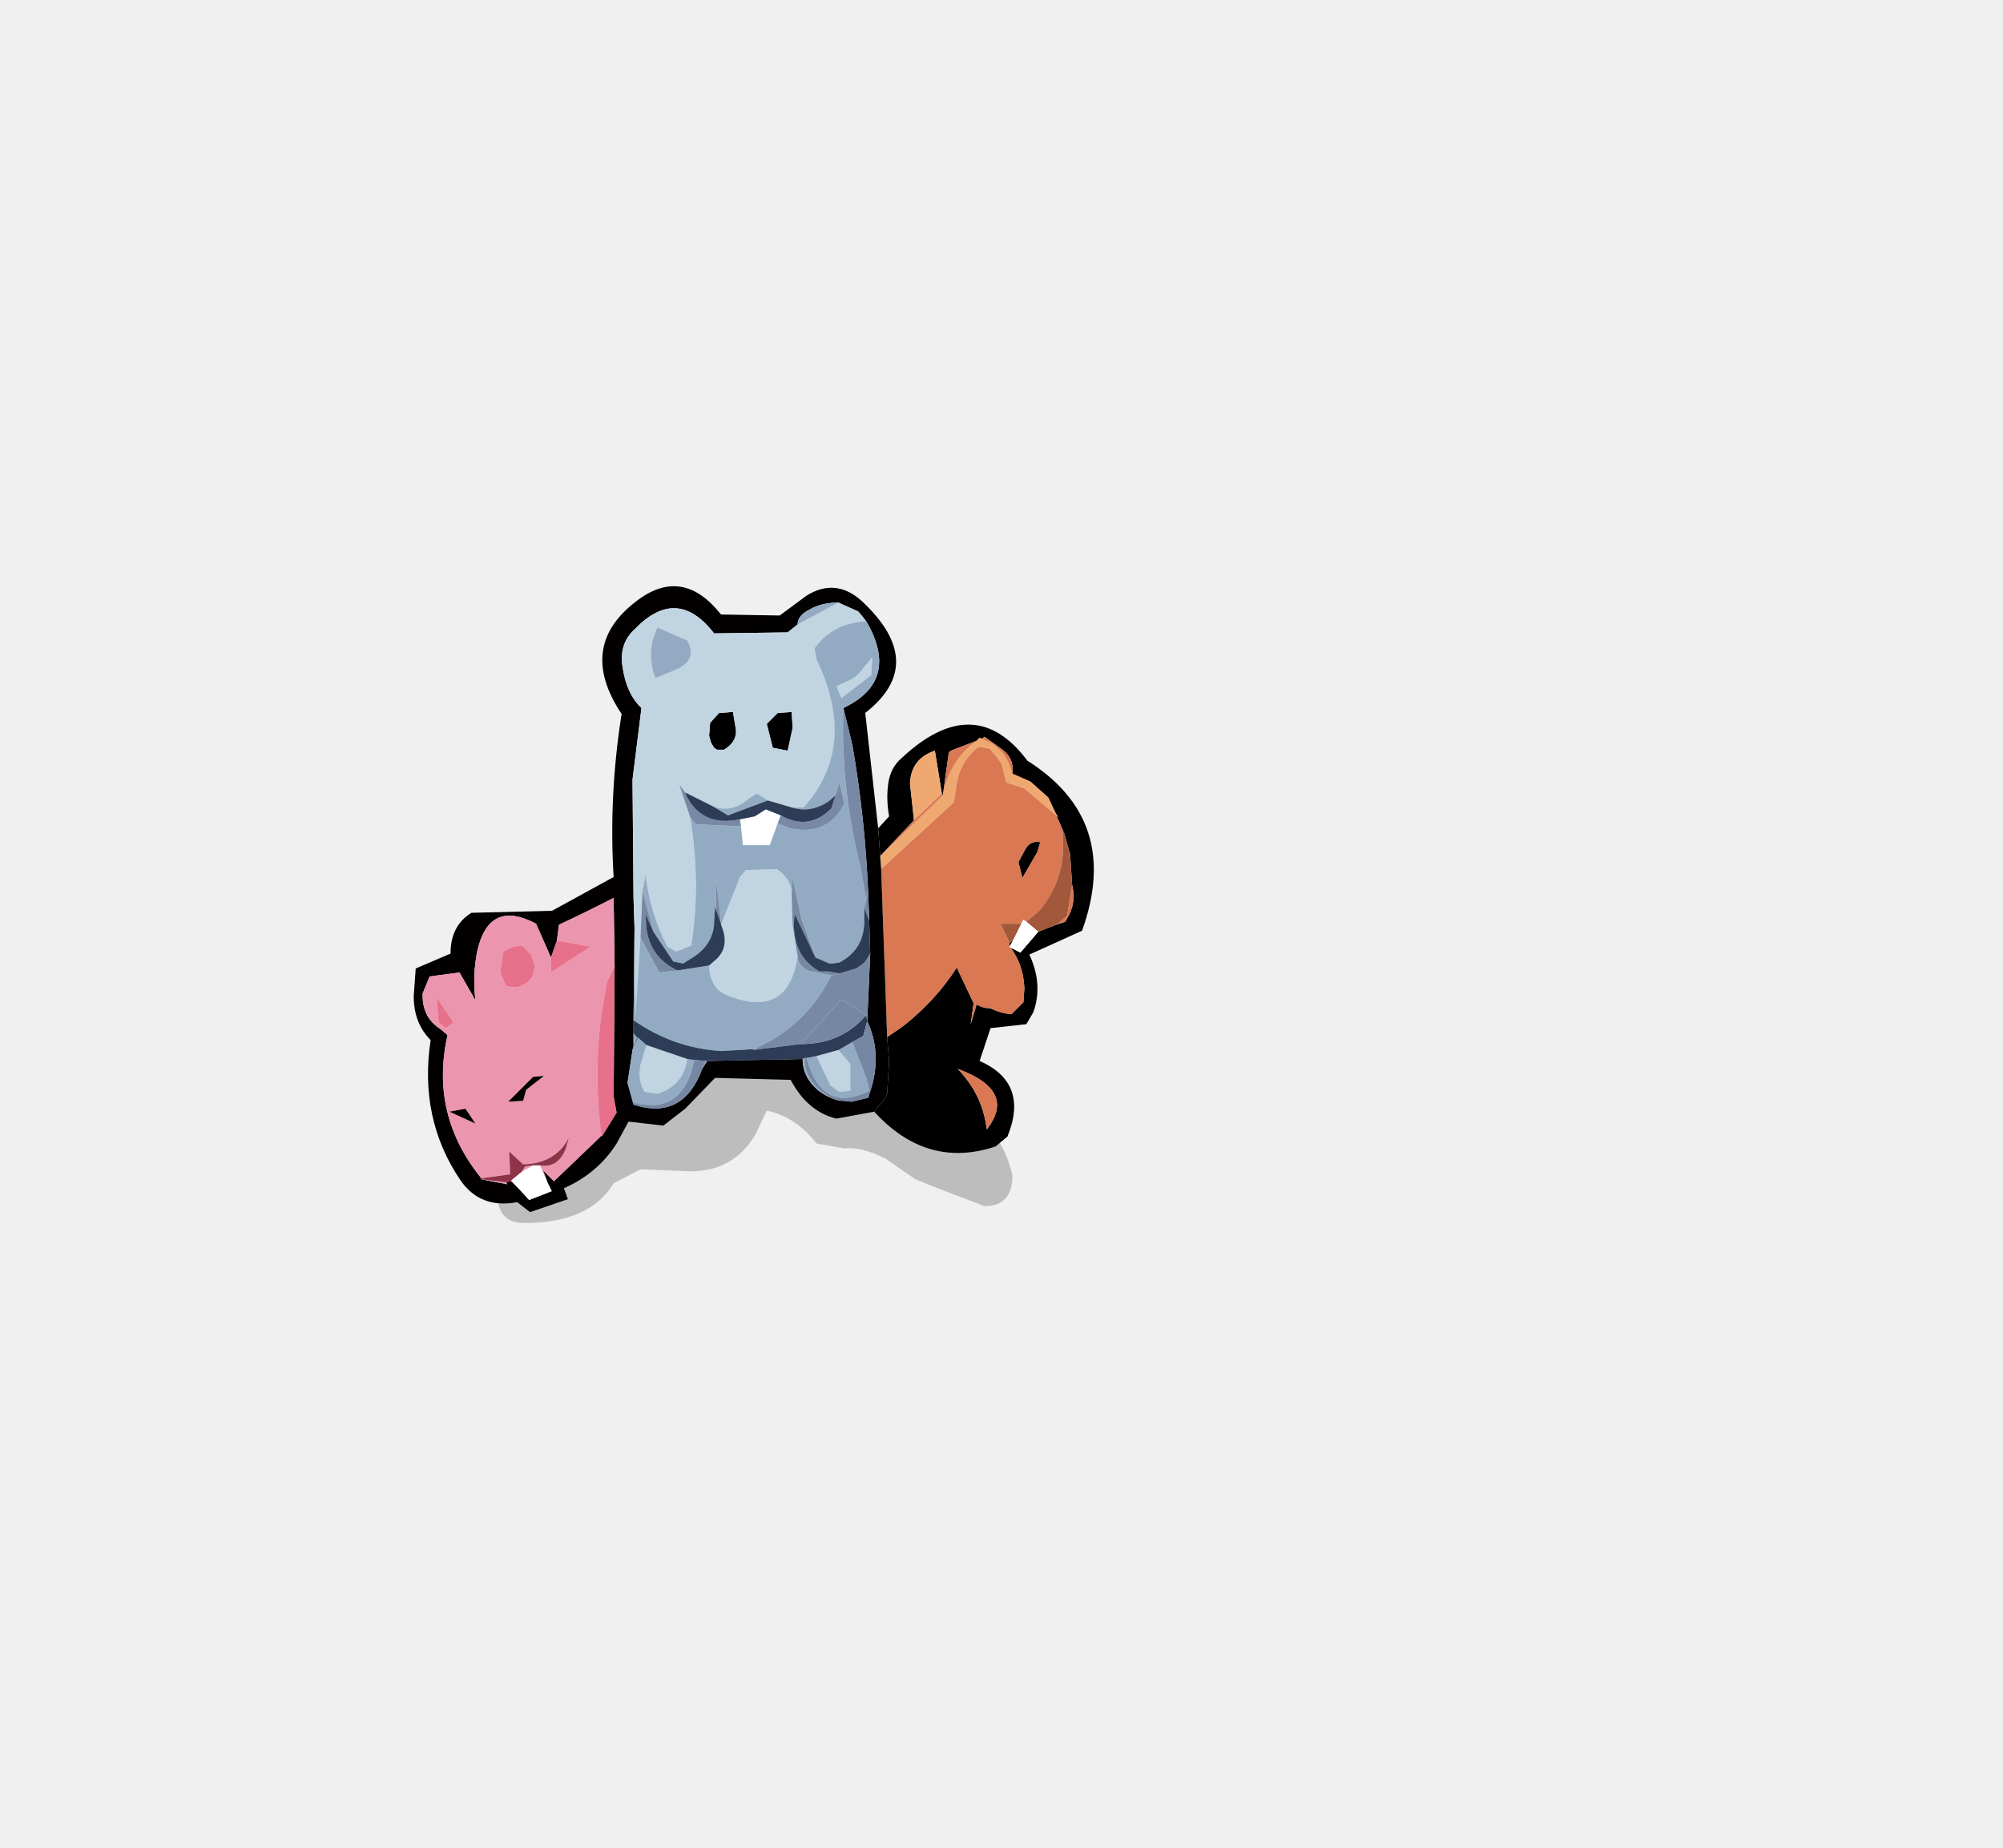
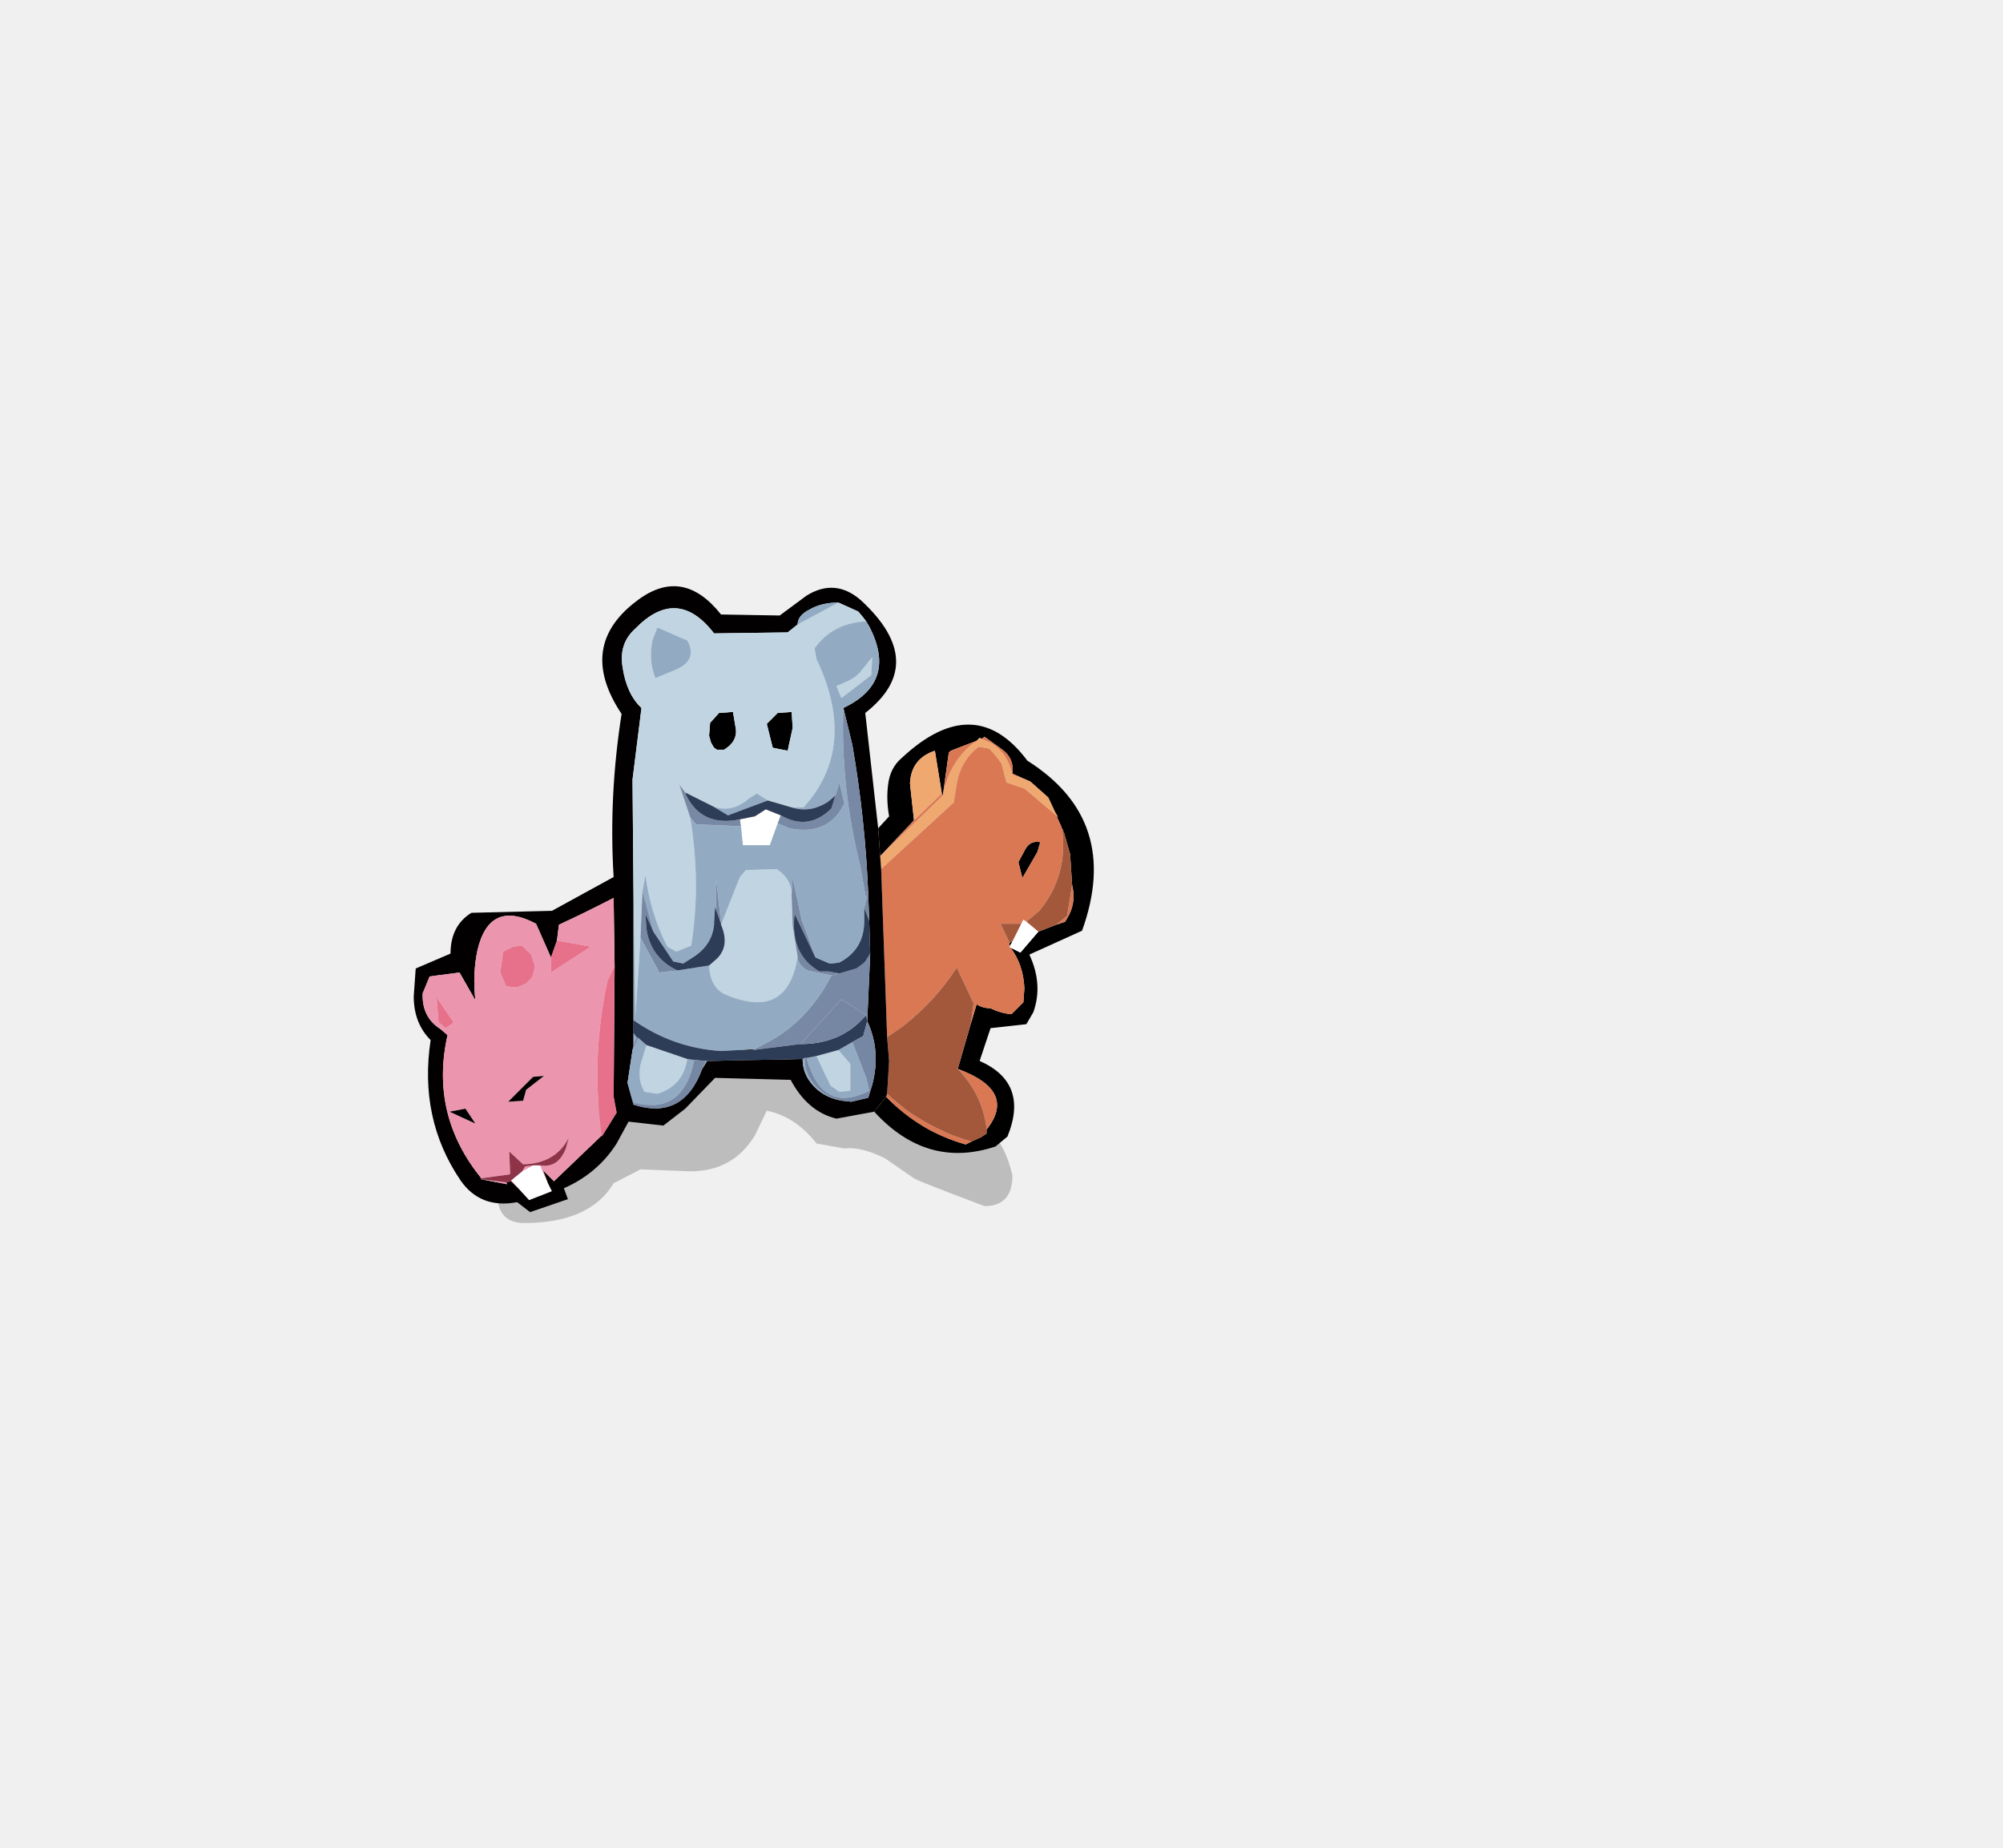
<svg xmlns="http://www.w3.org/2000/svg" xmlns:xlink="http://www.w3.org/1999/xlink" height="92.9" width="100.7">
  <use height="32" transform="translate(20.8 29.5)" width="34.2" xlink:href="#a" />
  <defs>
    <g id="a" fill-rule="evenodd">
      <path d="M10.85 10.9Q7.4 9.6 7.3 9.5l-1.45-1Q4.65 7.9 3.8 8l-1.4-.25Q1.35 6.4-.1 6.1l-.6 1.25q-1.1 1.8-3.25 1.8l-2.5-.1-1.35.7q-1.2 2-4.5 2-1.25 0-1.35-1.3 0-1.3 1.4-1.3Q-10.8 9.1-10.1 8q.8-2 2.3-2.4l.55-.1h.3q1.05 0 1.35.6l1.8-1.2 1.45-.85q.2-.8 1.45-.8.9 0 2.4.5 1.65.5 1.8 1.1Q3.7 6.5 4.9 6l2.15-.05.55.8q.35.5 1 .5l1.2-.6q1.8 0 2.45 2.7 0 1.55-1.4 1.55" fill-opacity=".212" transform="translate(17.85 20.25)" />
-       <path d="m10.7-12.6-.1-.05-.15.15-1.3.5-.1.1-.3 2.15-.05-.1L8.35-12q-1.2.4-1.25 1.65l.2 1.85-1.7 1.8-.1-1.4.55-.6Q5.9-9.55 6-10.3q.1-.85.7-1.35 3.65-3.4 6.3.15 4.75 3 2.75 8.55l-2.65 1.2q.7 1.5.2 2.9l-.35.6-1.8.2-.55 1.65q2.5 1.1 1.4 3.8l-.6.5Q7.95 9.05 5.3 6.15l.6-.75.05-.15.1-1.65-.1-1.2.8-.55Q8.4.55 9.45-1.1L10.3.7l-.15 1.05.3-1q.3.2.7.2.5.25 1.05.3l.6-.6.05-.7q-.05-1.2-.7-2.05l.5.25.9-1.05.9-.35.45-.15.2-.35q.35-.7.15-1.5l-.1-1.55-.3-1.05-.1-.25v.05l-.05-.15-.25-.55.1.1-.15-.25-.35-.75-.9-.8-.9-.4q.1-.75-.5-1.2l-.9-.65-.15.1m-9.55-1.35.05.8L.95-12l-.75-.15-.3-1.2.55-.55.7-.05M9.5 4l.65-2.25L9.5 4q1.25 1.3 1.45 3v.05Q12.5 5.1 9.5 4M5.95 5.25q1.8 1.7 4.25 2.4l.45-.2.3-.2v-.2.2l-.3.2-.45.2q-2.45-.7-4.25-2.4m6.95-12.3q.25-.45.75-.35l-.15.5-.75 1.3-.2-.8.35-.65m-.65 4.65-.15.25v-.2l.15-.05M5.9 5.4q1.7 1.75 4 2.4l.7-.35h.05-.05l-.7.35q-2.3-.65-4-2.4m-8.4-19.3.7-.05.15.9q.05.6-.6 1h-.35l-.15-.1-.15-.25-.1-.35.05-.65.45-.5" transform="translate(17.85 20.25)" />
-       <path d="m10.45-12.5.15-.15.1.05.45.2q.85.5 1.1 1.6l.9.35.9.8.35.75.15.25-.1-.1-1.6-1.35-.9-.3-.25-.95-.25-.35-.35-.4-.55-.1q-.9.7-1.1 1.85l-.15.95-3.65 3.35-.05-.65 3.15-3.05q.35-1.8 1.7-2.75M8.7-9.85 7.3-8.5l-.2-1.85Q7.15-11.6 8.35-12l.35 2.15" fill="#f0a871" transform="translate(17.85 20.25)" />
-       <path d="M10.45-12.5q-1.35.95-1.7 2.75L5.6-6.7l1.7-1.8 1.4-1.35.05.1.3-2.15.1-.1 1.3-.5m-4.8 6.45L9.3-9.4l.15-.95q.2-1.15 1.1-1.85l.55.1.35.4.25.35.25.95.9.3 1.6 1.35.25.55.05.15q.3 2.35-1.15 4.1l-.65.55-.15-.1-.1.2h-1.05l.45.95v.2l.05.05q.65.85.7 2.05l-.05.7-.6.6q-.55-.05-1.05-.3-.4 0-.7-.2l-.3 1L10.3.7l-.85-1.8Q8.4.55 6.75 1.85l-.8.55-.3-8.45m7.5-4.4-.9-.35q-.25-1.1-1.1-1.6l-.45-.2.15-.1.9.65q.6.45.5 1.2l.9.4m2.1 5.2q.2.8-.15 1.5l-.2.35-.45.15.55-.45.25-1.55M9.5 4q3 1.1 1.45 3.05V7q-.2-1.7-1.45-3m3.4-11.05-.35.65.2.8.75-1.3.15-.5q-.5-.1-.75.35" fill="#d97853" transform="translate(17.85 20.25)" />
-       <path d="M14.75-8.05v-.05l.1.25.3 1.05.1 1.55L15-3.7l-.55.45-.9.35-.6-.5.65-.55q1.45-1.75 1.15-4.1M12.7-3.3l-.45.9-.15.05-.45-.95h1.05" fill="#a3583c" transform="translate(17.85 20.25)" />
-       <path d="m.45-8.35-.4 1.1H-1.3l-.1-.95-.05-.35.75-.15.55-.35.75.3-.15.4m13.1 5.45-.9 1.05-.5-.25-.05-.05.15-.25.45-.9.1-.2.15.1.6.5M-11.5 8.85l.4.9.2.4-1.15.45-.55-.6-.35-.4.55-.45.55-.3h.35" fill="#fff" transform="translate(17.85 20.25)" />
-       <path d="m5.6-6.7.05.65.3 8.45.1 1.2-.1 1.65-.05.15-.6.75-1.9.35q-1.45-.35-2.3-1.95l-3.8-.1L-4.2 6l-1.1.85-1.75-.2-.6 1.1Q-8.6 9.25-10.3 10l.2.55-1.9.65-.65-.5q-1.85.35-2.85-1.1-2.1-3.1-1.5-7.05-.85-.85-.85-2.2l.1-1.4L-16-1.8q0-1.4 1.05-2.05l4.05-.1 3.1-1.7q-.25-4.05.4-8.2-2.3-3.45.85-5.75 2.25-1.65 4.15.75l2.95.05 1.35-1q1.45-.9 2.75.25 3.4 3.15.2 5.65l.65 5.8.1 1.4M3.5-19.45q-.85 0-1.45.35-.6.3-.6.75l-.5.4-3.7.05q-1.85-2.4-3.95-.25-.85.75-.65 1.95.2 1.35.95 2.05l-.45 3.6.05 5.95.05 1.5-.05 4.65v1.3l-.05.2-.25 1.65.3 1.1q2.5.8 3.45-1.8l.25-.4 4.8-.1q0 .9.75 1.55.5.4 1.1.55h.15l.45.05.85-.2.2-.65q.45-1.7-.25-3.2l.15-3.4-.05-1.65L5-4.8q-.15-3.75-.8-7.5l-.45-1.85q2.75-1.3 1.3-4.1l-.15-.25-.15-.2-.25-.3-1-.45M-.8 3.05h-.7L-.7 3l-.1.05M-10.95-1.6l-.75-1.7q-2.35-1.25-2.95 1.35-.25 1.2-.1 2.5l-.8-1.4-1.5.2-.35.85q-.05 1.2.9 1.8l.35.3q-.9 4 1.7 7.2h-.05l.05.05 1.3.25-.05-.1.25-.05.35.35.55.6 1.15-.45-.2-.4-.25-.65.55.55 2.4-2.3v.05l.1-.15.65-1.05-.15-.8.05-6.55-.05-3.45q-1.35.7-2.75 1.35l-.1.8-.3.85" fill="#020000" transform="translate(17.85 20.25)" />
-       <path d="M-14.45 9.5q-2.6-3.2-1.7-7.2l-.35-.3q-.95-.6-.9-1.8l.35-.85 1.5-.2.8 1.4q-.15-1.3.1-2.5.6-2.6 2.95-1.35l.75 1.7v.75l2-1.3-1.7-.3.1-.8q1.4-.65 2.75-1.35l.05 3.45-.35.7q-.85 3.85-.3 7.8l-2.4 2.3-.55-.55.25.65-.4-.9q.9.15 1.3-.85l.15-.55q-.65 1.3-2.3 1.35l-.7-.65.05 1.15-1.45.2m.95-10.35.3.7.55.05.45-.2.3-.3.15-.55-.2-.6-.2-.2-.25-.25-.45.05-.5.25-.15 1.05m.4 6.5.75-.05.15-.55.9-.7-.55.05-1.25 1.25m-3.5-4 .35.3.3-.2.1-.1L-16.7.4l.1 1.25M-15.25 6l-.8.15 1.3.6-.5-.75m3.4 2.85-.55.3.15-.25.4-.05m-1.1.75.35.4-.35-.35V9.6m-1.5-.05 1.25.15.05.1-1.3-.25" fill="#ec95ae" transform="translate(17.85 20.25)" />
-       <path d="M-8.4 7.35q-.55-3.95.3-7.8l.35-.7-.05 6.55.15.8-.65 1.05-.1.15v-.05m-2.25-9.8 1.7.3-2 1.3v-.75l.3-.85m-2.85 1.6.15-1.05.5-.25.45-.05.25.25.2.2.2.6-.15.55-.3.3-.45.2-.55-.05-.3-.7m-3.1 2.5L-16.7.4l.85 1.25-.1.1-.3.2-.35-.3" fill="#e7708b" transform="translate(17.85 20.25)" />
+       <path d="m13.15-10.45-.9-.4q.1-.75-.5-1.2l-.9-.65-.15.1-.1-.05-.15.15-1.3.5-.1.1-.3 2.15-.05-.1L8.35-12q-1.2.4-1.25 1.65l.2 1.85-1.7 1.8-.1-1.4.55-.6Q5.9-9.55 6-10.3q.1-.85.7-1.35 3.65-3.4 6.3.15 4.75 3 2.75 8.55l-2.65 1.2q.7 1.5.2 2.9l-.35.6-1.8.2-.55 1.65q2.5 1.1 1.4 3.8l-.6.5Q7.95 9.05 5.3 6.15l.6-.75q1.7 1.75 4 2.4l.7-.35h.05l.3-.2v-.2Q12.5 5.1 9.5 4l.65-2.25.3-1q.3.2.7.2.5.25 1.05.3l.6-.6.05-.7q-.05-1.2-.7-2.05l.5.25.9-1.05.9-.35.45-.15.2-.35q.35-.7.15-1.5l-.1-1.55-.3-1.05-.1-.25v.05l-.05-.15-.25-.55.1.1-.15-.25-.35-.75-.9-.8m-12-3.5.05.8L.95-12l-.75-.15-.3-1.2.55-.55.7-.05m11.75 6.9q.25-.45.75-.35l-.15.5-.75 1.3-.2-.8.35-.65m-.65 4.65-.15.25v-.2l.15-.05M-2.5-13.9l.7-.05.15.9q.05.6-.6 1h-.35l-.15-.1-.15-.25-.1-.35.05-.65.45-.5" transform="translate(17.85 20.25)" />
+       <path d="m13.15-10.45.9.8.35.75.15.25-.1-.1-1.6-1.35-.9-.3-.25-.95-.25-.35-.35-.4-.55-.1q-.9.7-1.1 1.85l-.15.95-3.65 3.35-.05-.65 3.15-3.05q.35-1.8 1.7-2.75l.15-.15.1.05.45.2q.85.5 1.1 1.6l.9.35M7.3-8.5l-.2-1.85Q7.15-11.6 8.35-12l.35 2.15L7.3-8.5" fill="#f0a871" transform="translate(17.85 20.25)" />
+       <path d="m10.7-12.6.15-.1.9.65q.6.45.5 1.2l.9.4-.9-.35q-.25-1.1-1.1-1.6l-.45-.2m3.75 3.85.25.55.05.15q.3 2.35-1.15 4.1l-.65.55-.15-.1-.1.2h-1.05l.45.95v.2l.05.05q.65.85.7 2.05l-.05.7-.6.6q-.55-.05-1.05-.3-.4 0-.7-.2l-.3 1L10.3.7l-.85-1.8Q8.4.55 6.75 1.85l-.8.55-.3-8.45L9.3-9.4l.15-.95q.2-1.15 1.1-1.85l.55.1.35.4.25.35.25.95.9.3 1.6 1.35m.8 3.5q.2.8-.15 1.5l-.2.35-.45.15.55-.45.25-1.55M9.5 4q3 1.1 1.45 3.05V7q-.2-1.7-1.45-3m1.15 3.45h-.05l-.7.35q-2.3-.65-4-2.4l.05-.15q1.8 1.7 4.25 2.4l.45-.2M5.6-6.7l1.7-1.8 1.4-1.35.05.1.3-2.15.1-.1 1.3-.5q-1.35.95-1.7 2.75L5.6-6.7m7.3-.35-.35.65.2.8.75-1.3.15-.5q-.5-.1-.75.35" fill="#d97853" transform="translate(17.85 20.25)" />
+       <path d="M14.75-8.05v-.05l.1.25.3 1.05.1 1.55L15-3.7l-.55.45-.9.35-.6-.5.65-.55q1.45-1.75 1.15-4.1m-4.6 9.8L9.5 4q1.25 1.3 1.45 3v.25l-.3.2-.45.2q-2.45-.7-4.25-2.4l.1-1.65-.1-1.2.8-.55Q8.4.55 9.45-1.1L10.3.7l-.15 1.05M12.7-3.3l-.45.9-.15.05-.45-.95h1.05" fill="#a3583c" transform="translate(17.85 20.25)" />
+       <path d="m13.55-2.9-.9 1.05-.5-.25-.05-.05.15-.25.45-.9.1-.2.15.1.6.5M.6-8.75l-.15.4-.4 1.1H-1.3l-.1-.95-.05-.35.75-.15.55-.35.75.3m-12.1 17.6.4.9.2.4-1.15.45-.55-.6-.35-.4.55-.45.55-.3h.35" fill="#fff" transform="translate(17.85 20.25)" />
+       <path d="m5.9 5.4-.6.75-1.9.35q-1.45-.35-2.3-1.95l-3.8-.1L-4.2 6l-1.1.85-1.75-.2-.6 1.1Q-8.6 9.25-10.3 10l.2.55-1.9.65-.65-.5q-1.85.35-2.85-1.1-2.1-3.1-1.5-7.05-.85-.85-.85-2.2l.1-1.4L-16-1.8q0-1.4 1.05-2.05l4.05-.1 3.1-1.7q-.25-4.05.4-8.2-2.3-3.45.85-5.75 2.25-1.65 4.15.75l2.95.05 1.35-1q1.45-.9 2.75.25 3.4 3.15.2 5.65l.65 5.8.1 1.4.05.65.3 8.45.1 1.2-.1 1.65-.05.15m-1-23.9-.15-.2-.25-.3-1-.45q-.85 0-1.45.35-.6.3-.6.75l-.5.4-3.7.05q-1.85-2.4-3.95-.25-.85.75-.65 1.95.2 1.35.95 2.05l-.45 3.6.05 5.95v7.45l-.05.2-.25 1.65.3 1.1q2.5.8 3.45-1.8l.25-.4 4.8-.1q0 .9.75 1.55.55.45 1.25.55l.45.05.85-.2.2-.65q.45-1.7-.25-3.2l.15-3.4-.05-1.65L5-4.8q-.15-3.75-.8-7.5l-.45-1.85q2.75-1.3 1.3-4.1l-.15-.25M-.8 3.05h-.7L-.7 3l-.1.05M-10.95-1.6l-.75-1.7q-2.35-1.25-2.95 1.35-.25 1.2-.1 2.5l-.8-1.4-1.5.2-.35.85q-.05 1.2.9 1.8l.35.3q-.9 4 1.7 7.2h-.05l.05.05 1.3.25-.05-.1.25-.05.35.35.55.6 1.15-.45-.2-.4-.25-.65.55.55 2.4-2.3v.05l.1-.15.65-1.05-.15-.8.05-6.55-.05-3.45q-1.35.7-2.75 1.35l-.1.8-.3.85" fill="#020000" transform="translate(17.85 20.25)" />
+       <path d="M-14.45 9.5q-2.6-3.2-1.7-7.2l-.35-.3q-.95-.6-.9-1.8l.35-.85 1.5-.2.8 1.4q-.15-1.3.1-2.5.6-2.6 2.95-1.35l.75 1.7v.75l2-1.3-1.7-.3.1-.8q1.4-.65 2.75-1.35l.05 3.45-.35.7q-.85 3.85-.3 7.8l-2.4 2.3-.55-.55.25.65-.4-.9q.9.15 1.3-.85l.15-.55q-.65 1.3-2.3 1.35l-.7-.65.05 1.15-1.45.2m.95-10.35.3.7.55.05.45-.2.3-.3.15-.55-.2-.6-.2-.2-.25-.25-.45.05-.5.25-.15 1.05m.4 6.5.75-.05.15-.55.9-.7-.55.05-1.25 1.25M-16.7.4l.1 1.25.35.3.3-.2.1-.1L-16.7.4m1.45 5.6-.8.15 1.3.6-.5-.75m3.4 2.85-.55.3.15-.25.4-.05m-1.1.75.35.4-.35-.35V9.6m-1.5-.05 1.25.15.05.1-1.3-.25" fill="#ec95ae" transform="translate(17.85 20.25)" />
+       <path d="M-8.4 7.35q-.55-3.95.3-7.8l.35-.7-.05 6.55.15.8-.65 1.05-.1.15v-.05m-2.25-9.8 1.7.3-2 1.3v-.75l.3-.85m-2.85 1.6.15-1.05.5-.25.45-.05.25.25.2.2.2.6-.15.55-.3.3-.45.2-.55-.05-.3-.7M-16.7.4l.85 1.25-.1.1-.3.2-.35-.3-.1-1.25" fill="#e7708b" transform="translate(17.85 20.25)" />
      <path d="m-13.1 5.65 1.25-1.25.55-.05-.9.7-.15.55-.75.05m-2.15.35.5.75-1.3-.6.8-.15" fill="#010000" transform="translate(17.85 20.25)" />
      <path d="m-14.45 9.5 1.45-.2-.05-1.15.7.65q1.65-.05 2.3-1.35l-.15.55q-.4 1-1.3.85h-.35l-.4.05-.15.25-.55.45v.05l-.25.05-1.25-.15-.05-.05h.05" fill="#8f3348" transform="translate(17.85 20.25)" />
-       <path d="m1.45-18.35 2.05-1.1 1 .45.25.3.15.2q-1.65.05-2.6 1.35l.1.55q2.1 4.4-.65 7.45h-.6l-1.2-.35-.55-.35-.4.25q-.85.75-1.8.4l-1.4-.7-.3-.4.55 1.65q.55 3.35.05 6.45l-.75.3-.45-.25q-.85-1.65-1.1-3.6l-.15.8-.1 2.35-.25 3.95-.05-4.45-.05-1.5-.05-5.95.45-3.6q-.75-.7-.95-2.05-.2-1.2.65-1.95 2.1-2.15 3.95.25l3.7-.05.5-.4m-.3 4.4-.7.05-.55.55.3 1.2.75.15.25-1.15-.05-.8m2.25-1.3.45-.2q.4-.15.7-.45l.65-.8-.05.9-1.5 1.15-.25-.6m-5.8 12 .95-2.4.3-.35L.4-6.05q.75.5.75 1.3v.05l.05 1.5.25 1.55Q.95 1.6-2.2.25-2.95-.1-3-1.2l.4-.35q.65-.65.2-1.7m5.9 6.3.6.7V5.1l-.55.05-.45-.3-.7-1.5 1.1-.3m-9.35-20.6q-.2 1.05.15 1.9l.85-.35q1.35-.5.75-1.55l-.25-.1-1.25-.55-.25.65m3.35 3.65-.45.5-.05.65.1.35.15.25.15.1h.35q.65-.4.6-1l-.15-.9-.7.05M-4.1 3.5q-.2 1.35-1.5 1.75l-.65-.1q-.35-.6-.2-1.35l.3-1 2.05.7" fill="#c1d4e1" transform="translate(17.85 20.25)" />
-       <path d="M1.45-18.35q0-.45.6-.75.6-.35 1.45-.35l-2.05 1.1m3.45-.15.15.25q1.45 2.8-1.3 4.1-.15 3.95.85 7.95l.3 1.7-.1.4v.65q0 1.45-1.25 2.1l-.35.05h-.15l-.7-.3-.7-1.9-.45-2.1-.05.85q0-.8-.75-1.3L-1.15-6l-.3.35-.95 2.4v-.05l-.25-2.3V-4l-.05-.15-.05.8v.1q-.1 1-1 1.6l-.55.35-.5-.1-1-1.5-.55-2.05.15-.8q.25 1.95 1.1 3.6l.45.25.75-.3q.5-3.1-.05-6.45l.3.35 2.25.1.1.95H.05l.4-1.1.6.25Q3-7.7 3.8-9.35l-.25-1.05-.2.65-.35.3q-.9.6-1.85.3h.6q2.75-3.05.65-7.45l-.1-.55q.95-1.3 2.6-1.35M3.55 5.6q-.6-.15-1.1-.55Q1.7 4.4 1.7 3.5l.1-.05q0 .9.7 1.55.5.45 1.05.6m-6.65-2-.25.4.2-.4h.05m-4 1.1.25-1.65.3-.6.4.35-.3 1q-.15.75.2 1.35l.65.1q1.3-.4 1.5-1.75l.35.05Q-4.3 6.35-6.8 5.7l-.3-1m.3-1.85V2.2l.15.2-.15.45m0-1.3.05-4.65.05 4.45.25-3.95.95 1.75.9-.1L-3-1.2q.05 1.1.8 1.45Q.95 1.6 1.45-1.65q0 .4.5.7l1.2.25q-1.1 2.15-3 3.25L-.7 3l-.8.05-.9.05q-2.4-.15-4.4-1.55m10.2-16.8.25.6 1.5-1.15.05-.9-.65.8q-.3.3-.7.45l-.45.2m.1 18.3.7-.4.7 1.8.15.65Q2.65 6.3 1.9 3.45l.5-.1.7 1.5.45.3.55-.05V3.75l-.6-.7m-9.35-20.6.25-.65 1.25.55.25.1q.6 1.05-.75 1.55l-.85.35q-.35-.85-.15-1.9M-2.8-9.2q.95.35 1.8-.4l.4-.25.55.35-2 .75-.75-.45" fill="#92abc3" transform="translate(17.85 20.25)" />
-       <path d="m3.75-14.15.45 1.85q.65 3.75.8 7.5l-.05-.15-.05.45-.3-1.7q-1-4-.85-7.95M5.1-1.8l-.15 3.4-.05-.3L3.65.5 1.6 2.75l-2.4.3.1-.05.85-.45q1.9-1.1 3-3.25l.4-.1.85-.25.35-.25.1-.1.25-.4M3.35-9.75l.2-.65.25 1.05Q3-7.7 1.05-8.1l-.6-.25.15-.4q1.4.8 2.55-.35l.2-.65M-1.4-8.2l-2.25-.1-.3-.35-.55-1.65.3.4.05.15q.8 1.6 2.7 1.2l.05.35" fill="#7889a5" transform="translate(17.85 20.25)" />
-       <path d="m5-4.8.05 1.35-.25-.65.1-.4.05-.45.05.15m-11.35-.15.55 2.05-.4-.9.05.75q.2 1.45 1.55 2.1l-.9.1-.95-1.75.1-2.35m3.7.95v-1.6l.25 2.3-.25-.7m3.8-.75.05-.85.45 2.1.7 1.9L1.3-3.8Q1.05-1.75 2.55-.9H3l.55.1-.4.1-1.2-.25q-.5-.3-.5-.7L1.2-3.2l-.05-1.5v-.05" fill="#7788a3" transform="translate(17.85 20.25)" />
-       <path d="M5.05-3.45 5.1-1.8l-.25.4-.1.1-.35.25-.85.25L3-.9h-.45q-1.5-.85-1.25-2.9l1.05 2.2.7.3h.15l.35-.05Q4.8-2 4.8-3.45v-.65l.25.65M1.7 3.5l-4.8.1h-.05l-.6-.05-.35-.05-2.05-.7-.4-.35-.1-.05-.15-.2v-.65q2 1.4 4.4 1.55l.9-.05h.7l2.4-.3q1.75 0 2.9-1.05l.4-.4.05.3-.2.75-.55.3-.7.4-1.1.3-.5.1h-.1l-.1.05M1.15-9.15q.95.3 1.85-.3l.35-.3-.2.65Q2-7.95.6-8.75l-.75-.3-.55.35-.75.15q-1.9.4-2.7-1.2l-.05-.15 1.4.7.75.45 2-.75 1.2.35M-5.8-2.9l1 1.5.5.1.55-.35q.9-.6 1-1.6v-.1l.05-.8.05.15.25.7v.05q.45 1.05-.2 1.7l-.4.35-1.6.25q-1.35-.65-1.55-2.1l-.05-.75.4.9" fill="#2e3d57" transform="translate(17.85 20.25)" />
-       <path d="M4.95 1.6q.7 1.5.25 3.2l-.2.65-.85.2-.45-.05h-.15Q3 5.45 2.5 5q-.7-.65-.7-1.55h.1Q2.65 6.3 5.05 5.1l-.15-.65-.7-1.8.55-.3.2-.75M-3.35 4Q-4.3 6.6-6.8 5.8l-.3-1.1.3 1q2.5.65 3.05-2.15l.6.05-.2.4m-3.5-.95.05-.2.15-.45.1.05-.3.6M4.9 1.3l-.4.4Q3.35 2.75 1.6 2.75L3.65.5l1.25.8" fill="#7687a4" transform="translate(17.85 20.25)" />
+       <path d="m3.5-19.45 1 .45.25.3.15.2q-1.65.05-2.6 1.35l.1.55q2.1 4.4-.65 7.45h-.6l-1.2-.35-.55-.35-.4.25q-.85.75-1.8.4l-1.4-.7-.3-.4.55 1.65q.55 3.35.05 6.45l-.75.3-.45-.25q-.85-1.65-1.1-3.6l-.15.8-.1 2.35-.25 3.95-.1-5.95-.05-5.95.45-3.6q-.75-.7-.95-2.05-.2-1.2.65-1.95 2.1-2.15 3.95.25l3.7-.05.5-.4 2.05-1.1m-2.35 5.5-.7.05-.55.55.3 1.2.75.15.25-1.15-.05-.8m2.25-1.3.45-.2q.4-.15.7-.45l.65-.8-.05.9-1.5 1.15-.25-.6M1.15-4.75v.05l.05 1.5.25 1.55Q.95 1.6-2.2.25-2.95-.1-3-1.2l.4-.35q.65-.65.2-1.7l.95-2.4.3-.35L.4-6.05q.75.5.75 1.3m2.35 7.8.6.7V5.1l-.55.05-.45-.3-.7-1.5 1.1-.3m-9.35-20.6q-.2 1.05.15 1.9l.85-.35q1.35-.5.75-1.55l-.25-.1-1.25-.55-.25.65m3.35 3.65-.45.5-.05.65.1.35.15.25.15.1h.35q.65-.4.6-1l-.15-.9-.7.05M-6.15 2.8l2.05.7q-.2 1.35-1.5 1.75l-.65-.1q-.35-.6-.2-1.35l.3-1" fill="#c1d4e1" transform="translate(17.85 20.25)" />
+       <path d="m3.5-19.45-2.05 1.1q0-.45.6-.75.6-.35 1.45-.35M-6.8-4.6l.1 5.95.25-3.95.95 1.75.9-.1L-3-1.2q.05 1.1.8 1.45Q.95 1.6 1.45-1.65q0 .4.5.7l1.2.25q-1.1 2.15-3 3.25L-.7 3l-.8.05-.9.05q-2.4-.15-4.4-1.55V-4.6m.45-.35.15-.8q.25 1.95 1.1 3.6l.45.25.75-.3q.5-3.1-.05-6.45l.3.35 2.25.1.1.95H.05l.4-1.1.6.25Q3-7.7 3.8-9.35l-.25-1.05-.2.65-.35.3q-.9.6-1.85.3h.6q2.75-3.05.65-7.45l-.1-.55q.95-1.3 2.6-1.35l.15.25q1.45 2.8-1.3 4.1-.15 3.95.85 7.95l.3 1.7-.1.4v.65q0 1.45-1.25 2.1l-.35.05h-.15l-.7-.3-.7-1.9-.45-2.1-.05.85q0-.8-.75-1.3L-1.15-6l-.3.35-.95 2.4v-.05l-.25-2.3V-4l-.05-.15-.05.8v.1q-.1 1-1 1.6l-.55.35-.5-.1-1-1.5-.55-2.05M-2.8-9.2q.95.35 1.8-.4l.4-.25.55.35-2 .75-.75-.45M3.7 5.6q-.7-.1-1.25-.55Q1.7 4.4 1.7 3.5l.1-.05q0 .9.7 1.55.55.5 1.2.6m-6.8-2-.25.4.2-.4h.05m-4 1.1.25-1.65.3-.6.4.35-.3 1q-.15.75.2 1.35l.65.1q1.3-.4 1.5-1.75l.35.05Q-4.3 6.35-6.8 5.7l-.3-1m.3-1.85V2.2l.15.2-.15.45m10.2-18.1.25.6 1.5-1.15.05-.9-.65.8q-.3.3-.7.45l-.45.2m.8 17.9.7 1.8.15.65Q2.65 6.3 1.9 3.45l.5-.1.7 1.5.45.3.55-.05V3.75l-.6-.7.7-.4m-10.05-20.2.25-.65 1.25.55.25.1q.6 1.05-.75 1.55l-.85.35q-.35-.85-.15-1.9" fill="#92abc3" transform="translate(17.85 20.25)" />
+       <path d="m-3.95-8.65-.55-1.65.3.4.05.15q.8 1.6 2.7 1.2l.05.35-2.25-.1-.3-.35m7.7-5.5.45 1.85q.65 3.75.8 7.5l-.05-.15-.05.45-.3-1.7q-1-4-.85-7.95M5.1-1.8l-.15 3.4-.05-.3L3.65.5 1.6 2.75l-2.4.3.1-.05.85-.45q1.9-1.1 3-3.25l.4-.1.85-.25.35-.25.1-.1.25-.4M3.35-9.75l.2-.65.25 1.05Q3-7.7 1.05-8.1l-.6-.25.15-.4q1.4.8 2.55-.35l.2-.65" fill="#7889a5" transform="translate(17.85 20.25)" />
+       <path d="m-6.45-2.6.1-2.35.55 2.05-.4-.9.05.75q.2 1.45 1.55 2.1l-.9.1-.95-1.75M5-4.8l.05 1.35-.25-.65.1-.4.05-.45.05.15M2.35-1.6 1.3-3.8Q1.05-1.75 2.55-.9H3l.55.1-.4.1-1.2-.25q-.5-.3-.5-.7L1.2-3.2l-.05-1.5v-.05l.05-.85.45 2.1.7 1.9m-5-2.4v-1.6l.25 2.3-.25-.7" fill="#7788a3" transform="translate(17.85 20.25)" />
+       <path d="m-4.2-9.9 1.4.7.75.45 2-.75 1.2.35q.95.3 1.85-.3l.35-.3-.2.65Q2-7.95.6-8.75l-.75-.3-.55.35-.75.15q-1.9.4-2.7-1.2l-.05-.15m9.25 6.45L5.1-1.8l-.25.4-.1.1-.35.25-.85.25L3-.9h-.45q-1.5-.85-1.25-2.9l1.05 2.2.7.3h.15l.35-.05Q4.8-2 4.8-3.45v-.65l.25.65M1.7 3.5l-4.8.1h-.05l-.6-.05-.35-.05-2.05-.7-.4-.35-.1-.05-.15-.2v-.65q2 1.4 4.4 1.55l.9-.05h.7l2.4-.3q1.75 0 2.9-1.05l.4-.4.05.3-.2.75-.55.3-.7.4-1.1.3-.5.1h-.1l-.1.05m-4.1-6.75q.45 1.05-.2 1.7l-.4.35-1.6.25q-1.35-.65-1.55-2.1l-.05-.75.4.9 1 1.5.5.1.55-.35q.9-.6 1-1.6v-.1l.05-.8.05.15.25.7v.05" fill="#2e3d57" transform="translate(17.85 20.25)" />
+       <path d="M4.95 1.6q.7 1.5.25 3.2l-.2.65-.85.2-.45-.05q-.65-.1-1.2-.6-.7-.65-.7-1.55h.1Q2.65 6.3 5.05 5.1l-.15-.65-.7-1.8.55-.3.2-.75M-3.35 4Q-4.3 6.6-6.8 5.8l-.3-1.1.3 1q2.5.65 3.05-2.15l.6.05-.2.4m-3.5-.95.05-.2.15-.45.1.05-.3.6M4.9 1.3l-.4.4Q3.35 2.75 1.6 2.75L3.65.5l1.25.8" fill="#7687a4" transform="translate(17.85 20.25)" />
    </g>
  </defs>
</svg>
